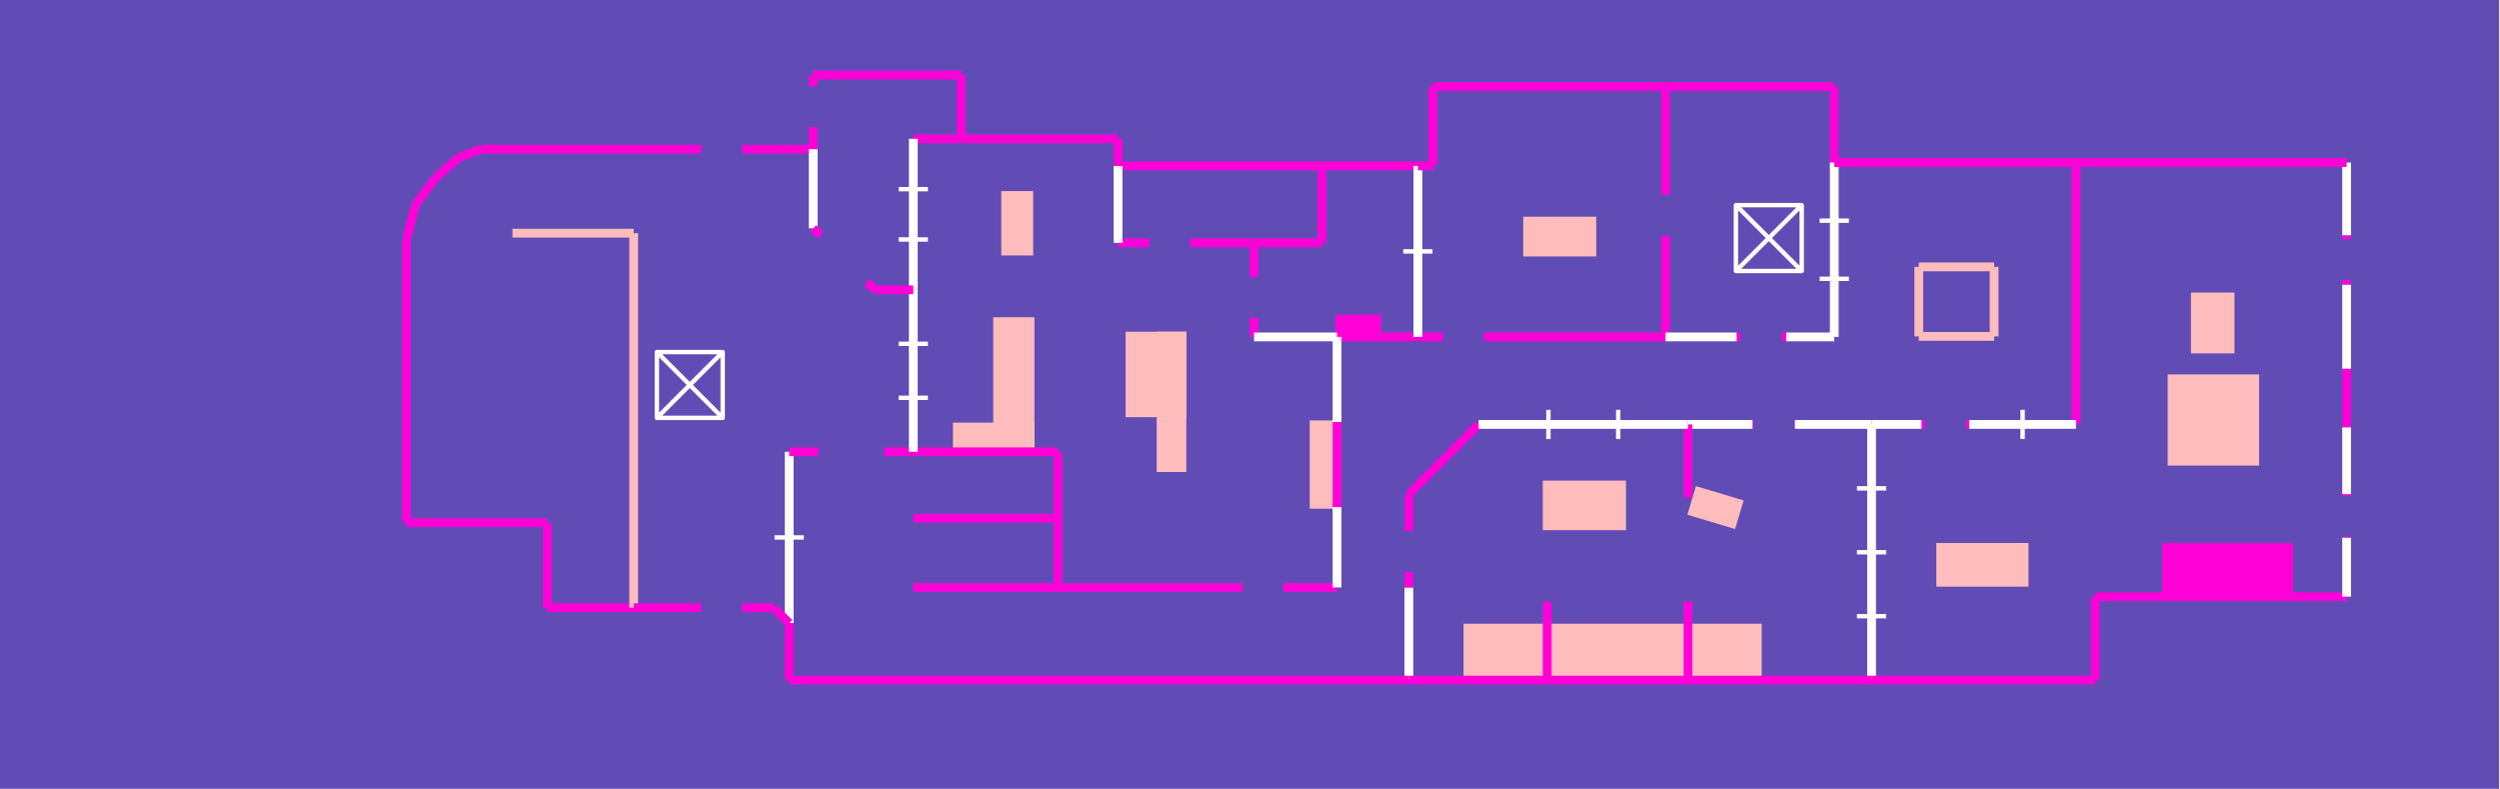
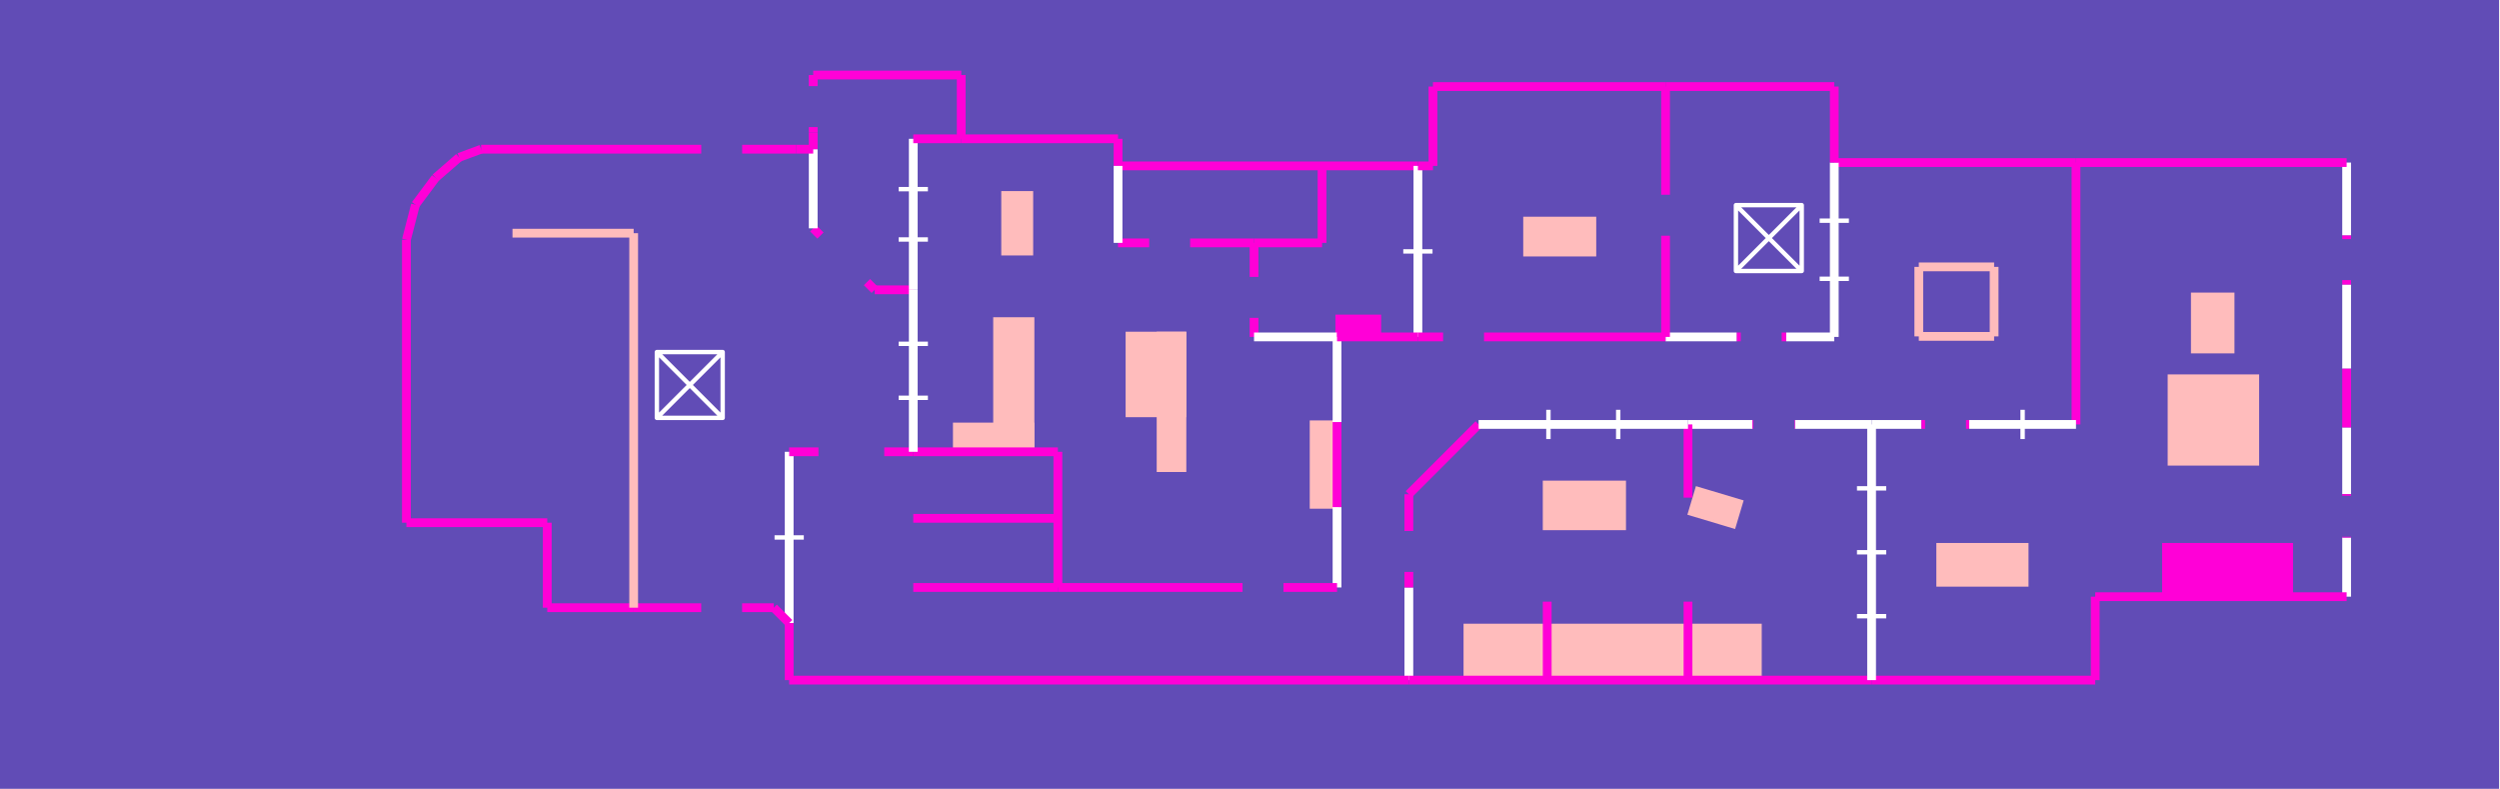
<svg xmlns="http://www.w3.org/2000/svg" viewBox="-220 -53 580 183">
  <rect fill="#614CB6" height="183" width="580" x="-220" y="-53" />
-   <path d="M100.174,-25.162 L90.317,-25.162 L90.317,-20.367 L100.174,-20.367 z" fill="#FF00D7" stroke="#FF00D7" stroke-width="0.75" transform="scale(1, -1)" />
-   <path d="M1.549,-45.422 L19.695,-45.422 L19.695,-51.816 L1.549,-51.816 z" fill="#FFBCBC" stroke="#FFBCBC" stroke-width="0.75" transform="scale(1, -1)" />
+   <path d="M10.891,-20.974 L19.695,-20.974 L19.695,-51.816 L10.891,-51.816 z" fill="#FFBCBC" stroke="#FFBCBC" stroke-width="0.75" transform="scale(1, -1)" />
+   <path d="M48.838,-56.129 L54.961,-56.129 L54.961,-24.333 L48.838,-24.333 z" fill="#FFBCBC" stroke="#FFBCBC" stroke-width="0.75" transform="scale(1, -1)" />
+   <path d="M54.961,-24.333 L41.622,-24.333 L41.622,-43.411 L54.961,-43.411 z" fill="#FFBCBC" stroke="#FFBCBC" stroke-width="0.75" transform="scale(1, -1)" />
  <path d="M182.453,-69.264 L172.094,-66.164 L173.865,-60.247 L184.224,-63.347 z" fill="#FFBCBC" stroke="#FFBCBC" stroke-width="0.75" transform="scale(1, -1)" />
+   <path d="M288.879,-15.254 L298.227,-15.254 L298.227,-28.607 L288.879,-28.607 z" fill="#FFBCBC" stroke="#FFBCBC" stroke-width="0.75" transform="scale(1, -1)" />
+   <path d="M229.787,-82.729 L250.431,-82.729 L250.431,-73.347 L229.787,-73.347 z" fill="#FFBCBC" stroke="#FFBCBC" stroke-width="0.75" transform="scale(1, -1)" />
  <path d="M150.098,2.347 L133.907,2.347 L133.907,-6.122 L150.098,-6.122 z" fill="#FFBCBC" stroke="#FFBCBC" stroke-width="0.75" transform="scale(1, -1)" />
  <path d="M138.448,-58.881 L157.004,-58.881 L157.004,-69.625 L138.448,-69.625 z" fill="#FFBCBC" stroke="#FFBCBC" stroke-width="0.75" transform="scale(1, -1)" />
+   <path d="M283.476,-34.237 L303.953,-34.237 L303.953,-54.641 L283.476,-54.641 z" fill="#FFBCBC" stroke="#FFBCBC" stroke-width="0.75" transform="scale(1, -1)" />
+   <path d="M100.174,-25.162 L90.317,-25.162 L90.317,-20.367 L100.174,-20.367 z" fill="#FF00D7" stroke="#FF00D7" stroke-width="0.75" transform="scale(1, -1)" />
+   <path d="M84.357,-44.912 L90.317,-44.912 L90.317,-64.645 L84.357,-64.645 z" fill="#FFBCBC" stroke="#FFBCBC" stroke-width="0.75" transform="scale(1, -1)" />
  <path d="M282.188,-85.428 L311.82,-85.428 L311.82,-73.347 L282.188,-73.347 z" fill="#FF00D7" stroke="#FF00D7" stroke-width="0.75" transform="scale(1, -1)" />
-   <path d="M54.961,-24.333 L41.622,-24.333 L41.622,-43.411 L54.961,-43.411 z" fill="#FFBCBC" stroke="#FFBCBC" stroke-width="0.75" transform="scale(1, -1)" />
  <path d="M19.415,-5.89 L12.762,-5.89 L12.762,8.294 L19.415,8.294 z" fill="#FFBCBC" stroke="#FFBCBC" stroke-width="0.75" transform="scale(1, -1)" />
-   <path d="M48.838,-56.129 L54.961,-56.129 L54.961,-24.333 L48.838,-24.333 z" fill="#FFBCBC" stroke="#FFBCBC" stroke-width="0.75" transform="scale(1, -1)" />
-   <path d="M84.357,-44.912 L90.317,-44.912 L90.317,-64.645 L84.357,-64.645 z" fill="#FFBCBC" stroke="#FFBCBC" stroke-width="0.75" transform="scale(1, -1)" />
  <path d="M188.509,-104.786 L120.054,-104.786 L120.054,-92.076 L188.509,-92.076 z" fill="#FFBCBC" stroke="#FFBCBC" stroke-width="0.75" transform="scale(1, -1)" />
-   <path d="M10.891,-20.974 L19.695,-20.974 L19.695,-51.816 L10.891,-51.816 z" fill="#FFBCBC" stroke="#FFBCBC" stroke-width="0.75" transform="scale(1, -1)" />
-   <path d="M288.879,-15.254 L298.227,-15.254 L298.227,-28.607 L288.879,-28.607 z" fill="#FFBCBC" stroke="#FFBCBC" stroke-width="0.75" transform="scale(1, -1)" />
-   <path d="M229.787,-82.729 L250.431,-82.729 L250.431,-73.347 L229.787,-73.347 z" fill="#FFBCBC" stroke="#FFBCBC" stroke-width="0.75" transform="scale(1, -1)" />
-   <path d="M283.476,-34.237 L303.953,-34.237 L303.953,-54.641 L283.476,-54.641 z" fill="#FFBCBC" stroke="#FFBCBC" stroke-width="0.75" transform="scale(1, -1)" />
+   <path d="M1.549,-45.422 L19.695,-45.422 L19.695,-51.816 L1.549,-51.816 z" fill="#FFBCBC" stroke="#FFBCBC" stroke-width="0.75" transform="scale(1, -1)" />
+   <path d="M182.895,-9.866 L198.168,5.407 L182.895,5.407 L198.168,-9.866 L182.895,-9.866 L182.895,5.407 L198.168,5.407 L198.168,-9.866 z" fill="none" stroke="#FFFFFF" stroke-linejoin="round" stroke-width="1.018" transform="scale(1, -1)" />
  <path d="M-67.545,-43.948 L-52.272,-28.675 L-67.545,-28.675 L-52.272,-43.948 L-67.545,-43.948 L-67.545,-28.675 L-52.272,-28.675 L-52.272,-43.948 z" fill="none" stroke="#FFFFFF" stroke-linejoin="round" stroke-width="1.018" transform="scale(1, -1)" />
-   <path d="M182.895,-9.866 L198.168,5.407 L182.895,5.407 L198.168,-9.866 L182.895,-9.866 L182.895,5.407 L198.168,5.407 L198.168,-9.866 z" fill="none" stroke="#FFFFFF" stroke-linejoin="round" stroke-width="1.018" transform="scale(1, -1)" />
+   <path d="M324.635,-71.705 L324.635,-85.428 z" fill="none" stroke="#FFFFFF" stroke-width="2.036" transform="scale(1, -1)" />
  <path d="M-123.575,5.504 L-125.677,-2.618 z" fill="none" stroke="#FF00D7" stroke-width="2.036" transform="scale(1, -1)" />
-   <path d="M3.093,35.593 L3.093,20.797 z" fill="none" stroke="#FF00D7" stroke-width="2.036" transform="scale(1, -1)" />
-   <path d="M324.635,-85.428 L266.287,-85.428 z" fill="none" stroke="#FF00D7" stroke-width="2.036" transform="scale(1, -1)" />
-   <path d="M90.317,-83.29 L77.886,-83.29 z" fill="none" stroke="#FF00D7" stroke-width="2.036" transform="scale(1, -1)" />
-   <path d="M68.383,-83.29 L25.524,-83.29 z" fill="none" stroke="#FF00D7" stroke-width="2.036" transform="scale(1, -1)" />
-   <path d="M3.093,20.797 L-8.035,20.797 z" fill="none" stroke="#FF00D7" stroke-width="2.036" transform="scale(1, -1)" />
-   <path d="M109.085,-25.162 L114.931,-25.162 z" fill="none" stroke="#FF00D7" stroke-width="2.036" transform="scale(1, -1)" />
-   <path d="M124.434,-25.162 L166.561,-25.162 z" fill="none" stroke="#FF00D7" stroke-width="2.036" transform="scale(1, -1)" />
-   <path d="M-92.987,-87.985 L-72.931,-87.985 z" fill="none" stroke="#FF00D7" stroke-width="2.036" transform="scale(1, -1)" />
-   <path d="M-108.34,18.386 L-113.451,16.491 z" fill="none" stroke="#FF00D7" stroke-width="2.036" transform="scale(1, -1)" />
+   <path d="M183.056,-25.162 L184.013,-25.162 z" fill="none" stroke="#FF00D7" stroke-width="2.036" transform="scale(1, -1)" />
+   <path d="M193.516,-25.162 L194.567,-25.162 z" fill="none" stroke="#FF00D7" stroke-width="2.036" transform="scale(1, -1)" />
+   <path d="M3.093,35.593 L-31.26,35.593 z" fill="none" stroke="#FF00D7" stroke-width="2.036" transform="scale(1, -1)" />
+   <path d="M324.635,-46.16 L324.635,-61.634 z" fill="none" stroke="#FFFFFF" stroke-width="2.036" transform="scale(1, -1)" />
+   <path d="M225.955,-45.467 L214.384,-45.467 z" fill="none" stroke="#FFFFFF" stroke-width="2.036" transform="scale(1, -1)" />
+   <path d="M139.096,-104.786 L139.096,-86.582 z" fill="none" stroke="#FF00D7" stroke-width="2.036" transform="scale(1, -1)" />
+   <path d="M-125.677,-2.618 L-125.677,-68.265 z" fill="none" stroke="#FF00D7" stroke-width="2.036" transform="scale(1, -1)" />
+   <path d="M171.774,-45.467 L186.75,-45.467 z" fill="none" stroke="#FFFFFF" stroke-width="2.036" transform="scale(1, -1)" />
+   <path d="M71.053,-3.348 L71.053,-11.237 z" fill="none" stroke="#FF00D7" stroke-width="2.036" transform="scale(1, -1)" />
+   <path d="M71.053,-20.74 L71.053,-25.162 z" fill="none" stroke="#FF00D7" stroke-width="2.036" transform="scale(1, -1)" />
+   <path d="M261.823,15.286 L205.723,15.286 z" fill="none" stroke="#FF00D7" stroke-width="2.036" transform="scale(1, -1)" />
+   <path d="M90.317,-25.162 L71.053,-25.162 z" fill="none" stroke="#FFFFFF" stroke-width="2.036" transform="scale(1, -1)" />
+   <path d="M171.774,-86.582 L171.774,-104.786 z" fill="none" stroke="#FF00D7" stroke-width="2.036" transform="scale(1, -1)" />
+   <path d="M-31.26,0.03 L-29.582,-1.648 z" fill="none" stroke="#FF00D7" stroke-width="2.036" transform="scale(1, -1)" />
+   <path d="M-18.783,-12.448 L-16.993,-14.238 z" fill="none" stroke="#FF00D7" stroke-width="2.036" transform="scale(1, -1)" />
+   <path d="M261.823,15.286 L261.823,-45.467 z" fill="none" stroke="#FF00D7" stroke-width="2.036" transform="scale(1, -1)" />
+   <path d="M39.492,20.797 L39.492,14.513 z" fill="none" stroke="#FF00D7" stroke-width="2.036" transform="scale(1, -1)" />
+   <path d="M-16.993,-14.238 L-8.035,-14.238 z" fill="none" stroke="#FF00D7" stroke-width="2.036" transform="scale(1, -1)" />
+   <path d="M90.317,-83.29 L90.317,-64.645 z" fill="none" stroke="#FFFFFF" stroke-width="2.036" transform="scale(1, -1)" />
+   <path d="M196.588,-45.467 L214.384,-45.467 z" fill="none" stroke="#FFFFFF" stroke-width="2.036" transform="scale(1, -1)" />
+   <path d="M106.985,-83.29 L106.985,-104.786 z" fill="none" stroke="#FFFFFF" stroke-width="2.036" transform="scale(1, -1)" />
+   <path d="M205.723,-25.162 L205.723,15.286 z" fill="none" stroke="#FFFFFF" stroke-width="2.036" transform="scale(1, -1)" />
+   <path d="M209.117,-11.679 L202.329,-11.679 z" fill="none" stroke="#FFFFFF" stroke-width="1.018" transform="scale(1, -1)" />
+   <path d="M209.117,1.803 L202.329,1.803 z" fill="none" stroke="#FFFFFF" stroke-width="1.018" transform="scale(1, -1)" />
+   <path d="M237.043,-45.467 L261.823,-45.467 z" fill="none" stroke="#FFFFFF" stroke-width="2.036" transform="scale(1, -1)" />
+   <path d="M249.433,-48.861 L249.433,-42.073 z" fill="none" stroke="#FFFFFF" stroke-width="1.018" transform="scale(1, -1)" />
+   <path d="M-36.838,-51.816 L-36.838,-91.559 z" fill="none" stroke="#FFFFFF" stroke-width="2.036" transform="scale(1, -1)" />
+   <path d="M-40.232,-71.688 L-33.444,-71.688 z" fill="none" stroke="#FFFFFF" stroke-width="1.018" transform="scale(1, -1)" />
  <path d="M39.492,14.513 L109.085,14.513 z" fill="none" stroke="#FF00D7" stroke-width="2.036" transform="scale(1, -1)" />
  <path d="M324.635,-1.577 L324.635,-2.476 z" fill="none" stroke="#FF00D7" stroke-width="2.036" transform="scale(1, -1)" />
  <path d="M324.635,-11.98 L324.635,-13.066 z" fill="none" stroke="#FF00D7" stroke-width="2.036" transform="scale(1, -1)" />
-   <path d="M261.823,15.286 L261.823,-45.467 z" fill="none" stroke="#FF00D7" stroke-width="2.036" transform="scale(1, -1)" />
-   <path d="M-92.987,-87.985 L-92.987,-68.265 z" fill="none" stroke="#FF00D7" stroke-width="2.036" transform="scale(1, -1)" />
-   <path d="M237.043,-45.467 L261.823,-45.467 z" fill="none" stroke="#FFFFFF" stroke-width="2.036" transform="scale(1, -1)" />
-   <path d="M249.433,-48.861 L249.433,-42.073 z" fill="none" stroke="#FFFFFF" stroke-width="1.018" transform="scale(1, -1)" />
-   <path d="M166.561,32.92 L205.723,32.92 z" fill="none" stroke="#FF00D7" stroke-width="2.036" transform="scale(1, -1)" />
+   <path d="M-31.26,0.03 L-31.26,18.386 z" fill="none" stroke="#FFFFFF" stroke-width="2.036" transform="scale(1, -1)" />
+   <path d="M-113.451,16.491 L-118.925,11.737 z" fill="none" stroke="#FF00D7" stroke-width="2.036" transform="scale(1, -1)" />
+   <path d="M-31.26,18.386 L-31.26,22.305 z" fill="none" stroke="#FF00D7" stroke-width="2.036" transform="scale(1, -1)" />
+   <path d="M-92.987,-87.985 L-72.931,-87.985 z" fill="none" stroke="#FF00D7" stroke-width="2.036" transform="scale(1, -1)" />
+   <path d="M266.287,-85.428 L266.287,-104.786 z" fill="none" stroke="#FF00D7" stroke-width="2.036" transform="scale(1, -1)" />
+   <path d="M324.635,-13.066 L324.635,-32.536 z" fill="none" stroke="#FFFFFF" stroke-width="2.036" transform="scale(1, -1)" />
+   <path d="M-108.34,18.386 L-113.451,16.491 z" fill="none" stroke="#FF00D7" stroke-width="2.036" transform="scale(1, -1)" />
  <path d="M112.58,32.92 L112.58,14.513 z" fill="none" stroke="#FF00D7" stroke-width="2.036" transform="scale(1, -1)" />
-   <path d="M90.317,-25.162 L109.085,-25.162 z" fill="none" stroke="#FF00D7" stroke-width="2.036" transform="scale(1, -1)" />
-   <path d="M-72.931,-1.097 L-72.931,-87.985 z" fill="none" stroke="#FFBCBC" stroke-width="2.036" transform="scale(1, -1)" />
+   <path d="M242.82,-25.041 L242.82,-8.915 z" fill="none" stroke="#FFBCBC" stroke-width="2.036" transform="scale(1, -1)" />
+   <path d="M109.085,14.513 L109.085,-25.162 z" fill="none" stroke="#FFFFFF" stroke-width="2.036" transform="scale(1, -1)" />
+   <path d="M105.691,-5.324 L112.479,-5.324 z" fill="none" stroke="#FFFFFF" stroke-width="1.018" transform="scale(1, -1)" />
+   <path d="M183.056,-25.162 L166.561,-25.162 z" fill="none" stroke="#FFFFFF" stroke-width="2.036" transform="scale(1, -1)" />
+   <path d="M324.635,-1.577 L324.635,15.286 z" fill="none" stroke="#FFFFFF" stroke-width="2.036" transform="scale(1, -1)" />
+   <path d="M214.384,-104.786 L106.985,-104.786 z" fill="none" stroke="#FF00D7" stroke-width="2.036" transform="scale(1, -1)" />
  <path d="M39.492,-3.348 L46.719,-3.348 z" fill="none" stroke="#FF00D7" stroke-width="2.036" transform="scale(1, -1)" />
  <path d="M56.222,-3.348 L71.053,-3.348 z" fill="none" stroke="#FF00D7" stroke-width="2.036" transform="scale(1, -1)" />
-   <path d="M194.567,-25.162 L205.723,-25.162 z" fill="none" stroke="#FFFFFF" stroke-width="2.036" transform="scale(1, -1)" />
-   <path d="M-31.26,18.386 L-31.26,22.305 z" fill="none" stroke="#FF00D7" stroke-width="2.036" transform="scale(1, -1)" />
-   <path d="M183.056,-25.162 L184.013,-25.162 z" fill="none" stroke="#FF00D7" stroke-width="2.036" transform="scale(1, -1)" />
-   <path d="M193.516,-25.162 L194.567,-25.162 z" fill="none" stroke="#FF00D7" stroke-width="2.036" transform="scale(1, -1)" />
+   <path d="M-92.987,-68.265 L-125.677,-68.265 z" fill="none" stroke="#FF00D7" stroke-width="2.036" transform="scale(1, -1)" />
+   <path d="M-31.26,35.593 L-31.26,33.019 z" fill="none" stroke="#FF00D7" stroke-width="2.036" transform="scale(1, -1)" />
+   <path d="M-31.26,23.516 L-31.26,22.305 z" fill="none" stroke="#FF00D7" stroke-width="2.036" transform="scale(1, -1)" />
+   <path d="M25.524,-51.816 L25.524,-83.29 z" fill="none" stroke="#FF00D7" stroke-width="2.036" transform="scale(1, -1)" />
  <path d="M-8.035,-14.238 L-8.035,20.797 z" fill="none" stroke="#FFFFFF" stroke-width="2.036" transform="scale(1, -1)" />
  <path d="M-4.641,-2.56 L-11.429,-2.56 z" fill="none" stroke="#FFFFFF" stroke-width="1.018" transform="scale(1, -1)" />
  <path d="M-4.641,9.118 L-11.429,9.118 z" fill="none" stroke="#FFFFFF" stroke-width="1.018" transform="scale(1, -1)" />
+   <path d="M186.75,-45.467 L186.953,-45.467 z" fill="none" stroke="#FF00D7" stroke-width="2.036" transform="scale(1, -1)" />
+   <path d="M196.456,-45.467 L196.588,-45.467 z" fill="none" stroke="#FF00D7" stroke-width="2.036" transform="scale(1, -1)" />
+   <path d="M166.561,32.92 L205.723,32.92 z" fill="none" stroke="#FF00D7" stroke-width="2.036" transform="scale(1, -1)" />
+   <path d="M171.774,-62.449 L171.774,-45.467 z" fill="none" stroke="#FF00D7" stroke-width="2.036" transform="scale(1, -1)" />
  <path d="M225.342,-8.915 L225.342,-25.041 z" fill="none" stroke="#FFBCBC" stroke-width="2.036" transform="scale(1, -1)" />
  <path d="M324.635,-32.536 L324.635,-46.16 z" fill="none" stroke="#FF00D7" stroke-width="2.036" transform="scale(1, -1)" />
+   <path d="M86.843,14.513 L86.843,-3.348 z" fill="none" stroke="#FF00D7" stroke-width="2.036" transform="scale(1, -1)" />
+   <path d="M-8.035,-83.29 L25.524,-83.29 z" fill="none" stroke="#FF00D7" stroke-width="2.036" transform="scale(1, -1)" />
+   <path d="M90.317,-44.912 L90.317,-64.645 z" fill="none" stroke="#FF00D7" stroke-width="2.036" transform="scale(1, -1)" />
+   <path d="M3.093,35.593 L3.093,20.797 z" fill="none" stroke="#FF00D7" stroke-width="2.036" transform="scale(1, -1)" />
+   <path d="M-101.054,-1.097 L-72.931,-1.097 z" fill="none" stroke="#FFBCBC" stroke-width="2.036" transform="scale(1, -1)" />
+   <path d="M-36.838,-51.816 L-30.045,-51.816 z" fill="none" stroke="#FF00D7" stroke-width="2.036" transform="scale(1, -1)" />
+   <path d="M-14.772,-51.816 L-8.035,-51.816 z" fill="none" stroke="#FF00D7" stroke-width="2.036" transform="scale(1, -1)" />
+   <path d="M39.492,20.797 L3.093,20.797 z" fill="none" stroke="#FF00D7" stroke-width="2.036" transform="scale(1, -1)" />
  <path d="M225.342,-8.915 L242.82,-8.915 z" fill="none" stroke="#FFBCBC" stroke-width="2.036" transform="scale(1, -1)" />
-   <path d="M109.085,14.513 L109.085,-25.162 z" fill="none" stroke="#FFFFFF" stroke-width="2.036" transform="scale(1, -1)" />
-   <path d="M105.691,-5.324 L112.479,-5.324 z" fill="none" stroke="#FFFFFF" stroke-width="1.018" transform="scale(1, -1)" />
-   <path d="M242.82,-25.041 L242.82,-8.915 z" fill="none" stroke="#FFBCBC" stroke-width="2.036" transform="scale(1, -1)" />
+   <path d="M-8.035,-51.816 L25.524,-51.816 z" fill="none" stroke="#FF00D7" stroke-width="2.036" transform="scale(1, -1)" />
+   <path d="M71.053,-3.348 L86.843,-3.348 z" fill="none" stroke="#FF00D7" stroke-width="2.036" transform="scale(1, -1)" />
+   <path d="M90.317,-44.912 L90.317,-25.162 z" fill="none" stroke="#FFFFFF" stroke-width="2.036" transform="scale(1, -1)" />
+   <path d="M261.823,15.286 L324.635,15.286 z" fill="none" stroke="#FF00D7" stroke-width="2.036" transform="scale(1, -1)" />
+   <path d="M-8.035,-51.816 L-8.035,-14.238 z" fill="none" stroke="#FFFFFF" stroke-width="2.036" transform="scale(1, -1)" />
+   <path d="M-4.641,-39.29 L-11.429,-39.29 z" fill="none" stroke="#FFFFFF" stroke-width="1.018" transform="scale(1, -1)" />
+   <path d="M-4.641,-26.764 L-11.429,-26.764 z" fill="none" stroke="#FFFFFF" stroke-width="1.018" transform="scale(1, -1)" />
+   <path d="M-92.987,-87.985 L-92.987,-68.265 z" fill="none" stroke="#FF00D7" stroke-width="2.036" transform="scale(1, -1)" />
+   <path d="M-72.931,-87.985 L-57.262,-87.985 z" fill="none" stroke="#FF00D7" stroke-width="2.036" transform="scale(1, -1)" />
+   <path d="M-47.759,-87.985 L-40.412,-87.985 z" fill="none" stroke="#FF00D7" stroke-width="2.036" transform="scale(1, -1)" />
+   <path d="M90.317,-25.162 L109.085,-25.162 z" fill="none" stroke="#FF00D7" stroke-width="2.036" transform="scale(1, -1)" />
+   <path d="M109.085,14.513 L112.58,14.513 z" fill="none" stroke="#FF00D7" stroke-width="2.036" transform="scale(1, -1)" />
  <path d="M-35.179,18.386 L-31.26,18.386 z" fill="none" stroke="#FF00D7" stroke-width="2.036" transform="scale(1, -1)" />
+   <path d="M225.342,-25.041 L242.82,-25.041 z" fill="none" stroke="#FFBCBC" stroke-width="2.036" transform="scale(1, -1)" />
+   <path d="M324.635,-61.634 L324.635,-62.017 z" fill="none" stroke="#FF00D7" stroke-width="2.036" transform="scale(1, -1)" />
+   <path d="M324.635,-71.52 L324.635,-71.705 z" fill="none" stroke="#FF00D7" stroke-width="2.036" transform="scale(1, -1)" />
+   <path d="M3.093,20.797 L-8.035,20.797 z" fill="none" stroke="#FF00D7" stroke-width="2.036" transform="scale(1, -1)" />
+   <path d="M106.985,-104.786 L-36.838,-104.786 z" fill="none" stroke="#FF00D7" stroke-width="2.036" transform="scale(1, -1)" />
+   <path d="M-40.412,-87.985 L-36.838,-91.559 z" fill="none" stroke="#FF00D7" stroke-width="2.036" transform="scale(1, -1)" />
+   <path d="M-36.838,-104.786 L-36.838,-91.559 z" fill="none" stroke="#FF00D7" stroke-width="2.036" transform="scale(1, -1)" />
+   <path d="M-35.179,18.386 L-47.752,18.386 z" fill="none" stroke="#FF00D7" stroke-width="2.036" transform="scale(1, -1)" />
+   <path d="M-57.256,18.386 L-108.34,18.386 z" fill="none" stroke="#FF00D7" stroke-width="2.036" transform="scale(1, -1)" />
+   <path d="M112.58,32.92 L166.561,32.92 z" fill="none" stroke="#FF00D7" stroke-width="2.036" transform="scale(1, -1)" />
+   <path d="M109.085,-25.162 L114.931,-25.162 z" fill="none" stroke="#FF00D7" stroke-width="2.036" transform="scale(1, -1)" />
+   <path d="M124.434,-25.162 L166.561,-25.162 z" fill="none" stroke="#FF00D7" stroke-width="2.036" transform="scale(1, -1)" />
+   <path d="M90.317,-83.29 L77.886,-83.29 z" fill="none" stroke="#FF00D7" stroke-width="2.036" transform="scale(1, -1)" />
+   <path d="M68.383,-83.29 L25.524,-83.29 z" fill="none" stroke="#FF00D7" stroke-width="2.036" transform="scale(1, -1)" />
+   <path d="M-118.925,11.737 L-123.575,5.504 z" fill="none" stroke="#FF00D7" stroke-width="2.036" transform="scale(1, -1)" />
+   <path d="M266.287,-104.786 L214.384,-104.786 z" fill="none" stroke="#FF00D7" stroke-width="2.036" transform="scale(1, -1)" />
+   <path d="M106.985,-61.665 L123.183,-45.467 z" fill="none" stroke="#FF00D7" stroke-width="2.036" transform="scale(1, -1)" />
+   <path d="M25.524,-67.252 L-8.035,-67.252 z" fill="none" stroke="#FF00D7" stroke-width="2.036" transform="scale(1, -1)" />
+   <path d="M123.183,-45.467 L171.774,-45.467 z" fill="none" stroke="#FFFFFF" stroke-width="2.036" transform="scale(1, -1)" />
+   <path d="M139.38,-48.861 L139.38,-42.073 z" fill="none" stroke="#FFFFFF" stroke-width="1.018" transform="scale(1, -1)" />
+   <path d="M155.577,-48.861 L155.577,-42.073 z" fill="none" stroke="#FFFFFF" stroke-width="1.018" transform="scale(1, -1)" />
+   <path d="M39.492,-3.348 L39.492,14.513 z" fill="none" stroke="#FFFFFF" stroke-width="2.036" transform="scale(1, -1)" />
+   <path d="M106.985,-83.29 L106.985,-79.684 z" fill="none" stroke="#FF00D7" stroke-width="2.036" transform="scale(1, -1)" />
+   <path d="M106.985,-70.181 L106.985,-61.665 z" fill="none" stroke="#FF00D7" stroke-width="2.036" transform="scale(1, -1)" />
+   <path d="M324.635,-85.428 L266.287,-85.428 z" fill="none" stroke="#FF00D7" stroke-width="2.036" transform="scale(1, -1)" />
+   <path d="M166.561,-25.162 L166.561,-1.686 z" fill="none" stroke="#FF00D7" stroke-width="2.036" transform="scale(1, -1)" />
+   <path d="M166.561,7.817 L166.561,32.92 z" fill="none" stroke="#FF00D7" stroke-width="2.036" transform="scale(1, -1)" />
+   <path d="M194.567,-25.162 L205.723,-25.162 z" fill="none" stroke="#FFFFFF" stroke-width="2.036" transform="scale(1, -1)" />
  <path d="M214.384,-45.467 L214.384,-104.786 z" fill="none" stroke="#FFFFFF" stroke-width="2.036" transform="scale(1, -1)" />
  <path d="M210.99,-60.296 L217.778,-60.296 z" fill="none" stroke="#FFFFFF" stroke-width="1.018" transform="scale(1, -1)" />
  <path d="M210.99,-75.126 L217.778,-75.126 z" fill="none" stroke="#FFFFFF" stroke-width="1.018" transform="scale(1, -1)" />
  <path d="M210.99,-89.956 L217.778,-89.956 z" fill="none" stroke="#FFFFFF" stroke-width="1.018" transform="scale(1, -1)" />
-   <path d="M106.985,-83.29 L106.985,-104.786 z" fill="none" stroke="#FFFFFF" stroke-width="2.036" transform="scale(1, -1)" />
-   <path d="M186.75,-45.467 L186.953,-45.467 z" fill="none" stroke="#FF00D7" stroke-width="2.036" transform="scale(1, -1)" />
-   <path d="M196.456,-45.467 L196.588,-45.467 z" fill="none" stroke="#FF00D7" stroke-width="2.036" transform="scale(1, -1)" />
-   <path d="M-8.035,-51.816 L25.524,-51.816 z" fill="none" stroke="#FF00D7" stroke-width="2.036" transform="scale(1, -1)" />
-   <path d="M25.524,-67.252 L-8.035,-67.252 z" fill="none" stroke="#FF00D7" stroke-width="2.036" transform="scale(1, -1)" />
-   <path d="M39.492,-3.348 L39.492,14.513 z" fill="none" stroke="#FFFFFF" stroke-width="2.036" transform="scale(1, -1)" />
-   <path d="M-31.26,35.593 L-31.26,33.019 z" fill="none" stroke="#FF00D7" stroke-width="2.036" transform="scale(1, -1)" />
-   <path d="M-31.26,23.516 L-31.26,22.305 z" fill="none" stroke="#FF00D7" stroke-width="2.036" transform="scale(1, -1)" />
-   <path d="M106.985,-61.665 L123.183,-45.467 z" fill="none" stroke="#FF00D7" stroke-width="2.036" transform="scale(1, -1)" />
-   <path d="M-36.838,-51.816 L-36.838,-91.559 z" fill="none" stroke="#FFFFFF" stroke-width="2.036" transform="scale(1, -1)" />
-   <path d="M-40.232,-71.688 L-33.444,-71.688 z" fill="none" stroke="#FFFFFF" stroke-width="1.018" transform="scale(1, -1)" />
  <path d="M205.723,15.286 L205.723,32.92 z" fill="none" stroke="#FF00D7" stroke-width="2.036" transform="scale(1, -1)" />
-   <path d="M-72.931,-87.985 L-57.262,-87.985 z" fill="none" stroke="#FF00D7" stroke-width="2.036" transform="scale(1, -1)" />
-   <path d="M-47.759,-87.985 L-40.412,-87.985 z" fill="none" stroke="#FF00D7" stroke-width="2.036" transform="scale(1, -1)" />
-   <path d="M266.287,-104.786 L214.384,-104.786 z" fill="none" stroke="#FF00D7" stroke-width="2.036" transform="scale(1, -1)" />
-   <path d="M71.053,-3.348 L71.053,-11.237 z" fill="none" stroke="#FF00D7" stroke-width="2.036" transform="scale(1, -1)" />
-   <path d="M71.053,-20.74 L71.053,-25.162 z" fill="none" stroke="#FF00D7" stroke-width="2.036" transform="scale(1, -1)" />
-   <path d="M3.093,35.593 L-31.26,35.593 z" fill="none" stroke="#FF00D7" stroke-width="2.036" transform="scale(1, -1)" />
-   <path d="M-125.677,-2.618 L-125.677,-68.265 z" fill="none" stroke="#FF00D7" stroke-width="2.036" transform="scale(1, -1)" />
-   <path d="M-101.054,-1.097 L-72.931,-1.097 z" fill="none" stroke="#FFBCBC" stroke-width="2.036" transform="scale(1, -1)" />
-   <path d="M-92.987,-68.265 L-125.677,-68.265 z" fill="none" stroke="#FF00D7" stroke-width="2.036" transform="scale(1, -1)" />
-   <path d="M324.635,-71.705 L324.635,-85.428 z" fill="none" stroke="#FFFFFF" stroke-width="2.036" transform="scale(1, -1)" />
-   <path d="M324.635,-61.634 L324.635,-62.017 z" fill="none" stroke="#FF00D7" stroke-width="2.036" transform="scale(1, -1)" />
-   <path d="M324.635,-71.52 L324.635,-71.705 z" fill="none" stroke="#FF00D7" stroke-width="2.036" transform="scale(1, -1)" />
-   <path d="M324.635,-1.577 L324.635,15.286 z" fill="none" stroke="#FFFFFF" stroke-width="2.036" transform="scale(1, -1)" />
-   <path d="M90.317,-25.162 L71.053,-25.162 z" fill="none" stroke="#FFFFFF" stroke-width="2.036" transform="scale(1, -1)" />
-   <path d="M171.774,-45.467 L186.75,-45.467 z" fill="none" stroke="#FFFFFF" stroke-width="2.036" transform="scale(1, -1)" />
-   <path d="M-36.838,-51.816 L-30.045,-51.816 z" fill="none" stroke="#FF00D7" stroke-width="2.036" transform="scale(1, -1)" />
-   <path d="M-14.772,-51.816 L-8.035,-51.816 z" fill="none" stroke="#FF00D7" stroke-width="2.036" transform="scale(1, -1)" />
-   <path d="M-118.925,11.737 L-123.575,5.504 z" fill="none" stroke="#FF00D7" stroke-width="2.036" transform="scale(1, -1)" />
-   <path d="M171.774,-62.449 L171.774,-45.467 z" fill="none" stroke="#FF00D7" stroke-width="2.036" transform="scale(1, -1)" />
-   <path d="M-113.451,16.491 L-118.925,11.737 z" fill="none" stroke="#FF00D7" stroke-width="2.036" transform="scale(1, -1)" />
  <path d="M237.043,-45.467 L236.295,-45.467 z" fill="none" stroke="#FF00D7" stroke-width="2.036" transform="scale(1, -1)" />
  <path d="M226.792,-45.467 L225.955,-45.467 z" fill="none" stroke="#FF00D7" stroke-width="2.036" transform="scale(1, -1)" />
-   <path d="M214.384,-104.786 L106.985,-104.786 z" fill="none" stroke="#FF00D7" stroke-width="2.036" transform="scale(1, -1)" />
-   <path d="M261.823,15.286 L324.635,15.286 z" fill="none" stroke="#FF00D7" stroke-width="2.036" transform="scale(1, -1)" />
-   <path d="M106.985,-104.786 L-36.838,-104.786 z" fill="none" stroke="#FF00D7" stroke-width="2.036" transform="scale(1, -1)" />
-   <path d="M166.561,-25.162 L166.561,-1.686 z" fill="none" stroke="#FF00D7" stroke-width="2.036" transform="scale(1, -1)" />
-   <path d="M166.561,7.817 L166.561,32.92 z" fill="none" stroke="#FF00D7" stroke-width="2.036" transform="scale(1, -1)" />
-   <path d="M324.635,-46.16 L324.635,-61.634 z" fill="none" stroke="#FFFFFF" stroke-width="2.036" transform="scale(1, -1)" />
-   <path d="M86.843,14.513 L86.843,-3.348 z" fill="none" stroke="#FF00D7" stroke-width="2.036" transform="scale(1, -1)" />
-   <path d="M71.053,-3.348 L86.843,-3.348 z" fill="none" stroke="#FF00D7" stroke-width="2.036" transform="scale(1, -1)" />
-   <path d="M171.774,-86.582 L171.774,-104.786 z" fill="none" stroke="#FF00D7" stroke-width="2.036" transform="scale(1, -1)" />
-   <path d="M183.056,-25.162 L166.561,-25.162 z" fill="none" stroke="#FFFFFF" stroke-width="2.036" transform="scale(1, -1)" />
-   <path d="M-8.035,-83.29 L25.524,-83.29 z" fill="none" stroke="#FF00D7" stroke-width="2.036" transform="scale(1, -1)" />
-   <path d="M-31.26,0.03 L-31.26,18.386 z" fill="none" stroke="#FFFFFF" stroke-width="2.036" transform="scale(1, -1)" />
-   <path d="M-8.035,-51.816 L-8.035,-14.238 z" fill="none" stroke="#FFFFFF" stroke-width="2.036" transform="scale(1, -1)" />
-   <path d="M-4.641,-39.29 L-11.429,-39.29 z" fill="none" stroke="#FFFFFF" stroke-width="1.018" transform="scale(1, -1)" />
-   <path d="M-4.641,-26.764 L-11.429,-26.764 z" fill="none" stroke="#FFFFFF" stroke-width="1.018" transform="scale(1, -1)" />
-   <path d="M39.492,20.797 L3.093,20.797 z" fill="none" stroke="#FF00D7" stroke-width="2.036" transform="scale(1, -1)" />
-   <path d="M-31.26,0.03 L-29.582,-1.648 z" fill="none" stroke="#FF00D7" stroke-width="2.036" transform="scale(1, -1)" />
-   <path d="M-18.783,-12.448 L-16.993,-14.238 z" fill="none" stroke="#FF00D7" stroke-width="2.036" transform="scale(1, -1)" />
-   <path d="M39.492,20.797 L39.492,14.513 z" fill="none" stroke="#FF00D7" stroke-width="2.036" transform="scale(1, -1)" />
-   <path d="M-36.838,-104.786 L-36.838,-91.559 z" fill="none" stroke="#FF00D7" stroke-width="2.036" transform="scale(1, -1)" />
-   <path d="M25.524,-51.816 L25.524,-83.29 z" fill="none" stroke="#FF00D7" stroke-width="2.036" transform="scale(1, -1)" />
-   <path d="M205.723,-25.162 L205.723,15.286 z" fill="none" stroke="#FFFFFF" stroke-width="2.036" transform="scale(1, -1)" />
-   <path d="M209.117,-11.679 L202.329,-11.679 z" fill="none" stroke="#FFFFFF" stroke-width="1.018" transform="scale(1, -1)" />
-   <path d="M209.117,1.803 L202.329,1.803 z" fill="none" stroke="#FFFFFF" stroke-width="1.018" transform="scale(1, -1)" />
-   <path d="M123.183,-45.467 L171.774,-45.467 z" fill="none" stroke="#FFFFFF" stroke-width="2.036" transform="scale(1, -1)" />
-   <path d="M139.38,-48.861 L139.38,-42.073 z" fill="none" stroke="#FFFFFF" stroke-width="1.018" transform="scale(1, -1)" />
-   <path d="M155.577,-48.861 L155.577,-42.073 z" fill="none" stroke="#FFFFFF" stroke-width="1.018" transform="scale(1, -1)" />
-   <path d="M-35.179,18.386 L-47.752,18.386 z" fill="none" stroke="#FF00D7" stroke-width="2.036" transform="scale(1, -1)" />
-   <path d="M-57.256,18.386 L-108.34,18.386 z" fill="none" stroke="#FF00D7" stroke-width="2.036" transform="scale(1, -1)" />
-   <path d="M324.635,-13.066 L324.635,-32.536 z" fill="none" stroke="#FFFFFF" stroke-width="2.036" transform="scale(1, -1)" />
-   <path d="M109.085,14.513 L112.58,14.513 z" fill="none" stroke="#FF00D7" stroke-width="2.036" transform="scale(1, -1)" />
-   <path d="M139.096,-104.786 L139.096,-86.582 z" fill="none" stroke="#FF00D7" stroke-width="2.036" transform="scale(1, -1)" />
-   <path d="M225.955,-45.467 L214.384,-45.467 z" fill="none" stroke="#FFFFFF" stroke-width="2.036" transform="scale(1, -1)" />
-   <path d="M196.588,-45.467 L214.384,-45.467 z" fill="none" stroke="#FFFFFF" stroke-width="2.036" transform="scale(1, -1)" />
-   <path d="M90.317,-44.912 L90.317,-25.162 z" fill="none" stroke="#FFFFFF" stroke-width="2.036" transform="scale(1, -1)" />
-   <path d="M106.985,-83.29 L106.985,-79.684 z" fill="none" stroke="#FF00D7" stroke-width="2.036" transform="scale(1, -1)" />
-   <path d="M106.985,-70.181 L106.985,-61.665 z" fill="none" stroke="#FF00D7" stroke-width="2.036" transform="scale(1, -1)" />
-   <path d="M90.317,-83.29 L90.317,-64.645 z" fill="none" stroke="#FFFFFF" stroke-width="2.036" transform="scale(1, -1)" />
-   <path d="M-40.412,-87.985 L-36.838,-91.559 z" fill="none" stroke="#FF00D7" stroke-width="2.036" transform="scale(1, -1)" />
-   <path d="M225.342,-25.041 L242.82,-25.041 z" fill="none" stroke="#FFBCBC" stroke-width="2.036" transform="scale(1, -1)" />
-   <path d="M90.317,-44.912 L90.317,-64.645 z" fill="none" stroke="#FF00D7" stroke-width="2.036" transform="scale(1, -1)" />
-   <path d="M266.287,-85.428 L266.287,-104.786 z" fill="none" stroke="#FF00D7" stroke-width="2.036" transform="scale(1, -1)" />
-   <path d="M112.58,32.92 L166.561,32.92 z" fill="none" stroke="#FF00D7" stroke-width="2.036" transform="scale(1, -1)" />
-   <path d="M261.823,15.286 L205.723,15.286 z" fill="none" stroke="#FF00D7" stroke-width="2.036" transform="scale(1, -1)" />
-   <path d="M-16.993,-14.238 L-8.035,-14.238 z" fill="none" stroke="#FF00D7" stroke-width="2.036" transform="scale(1, -1)" />
+   <path d="M-72.931,-1.097 L-72.931,-87.985 z" fill="none" stroke="#FFBCBC" stroke-width="2.036" transform="scale(1, -1)" />
</svg>
